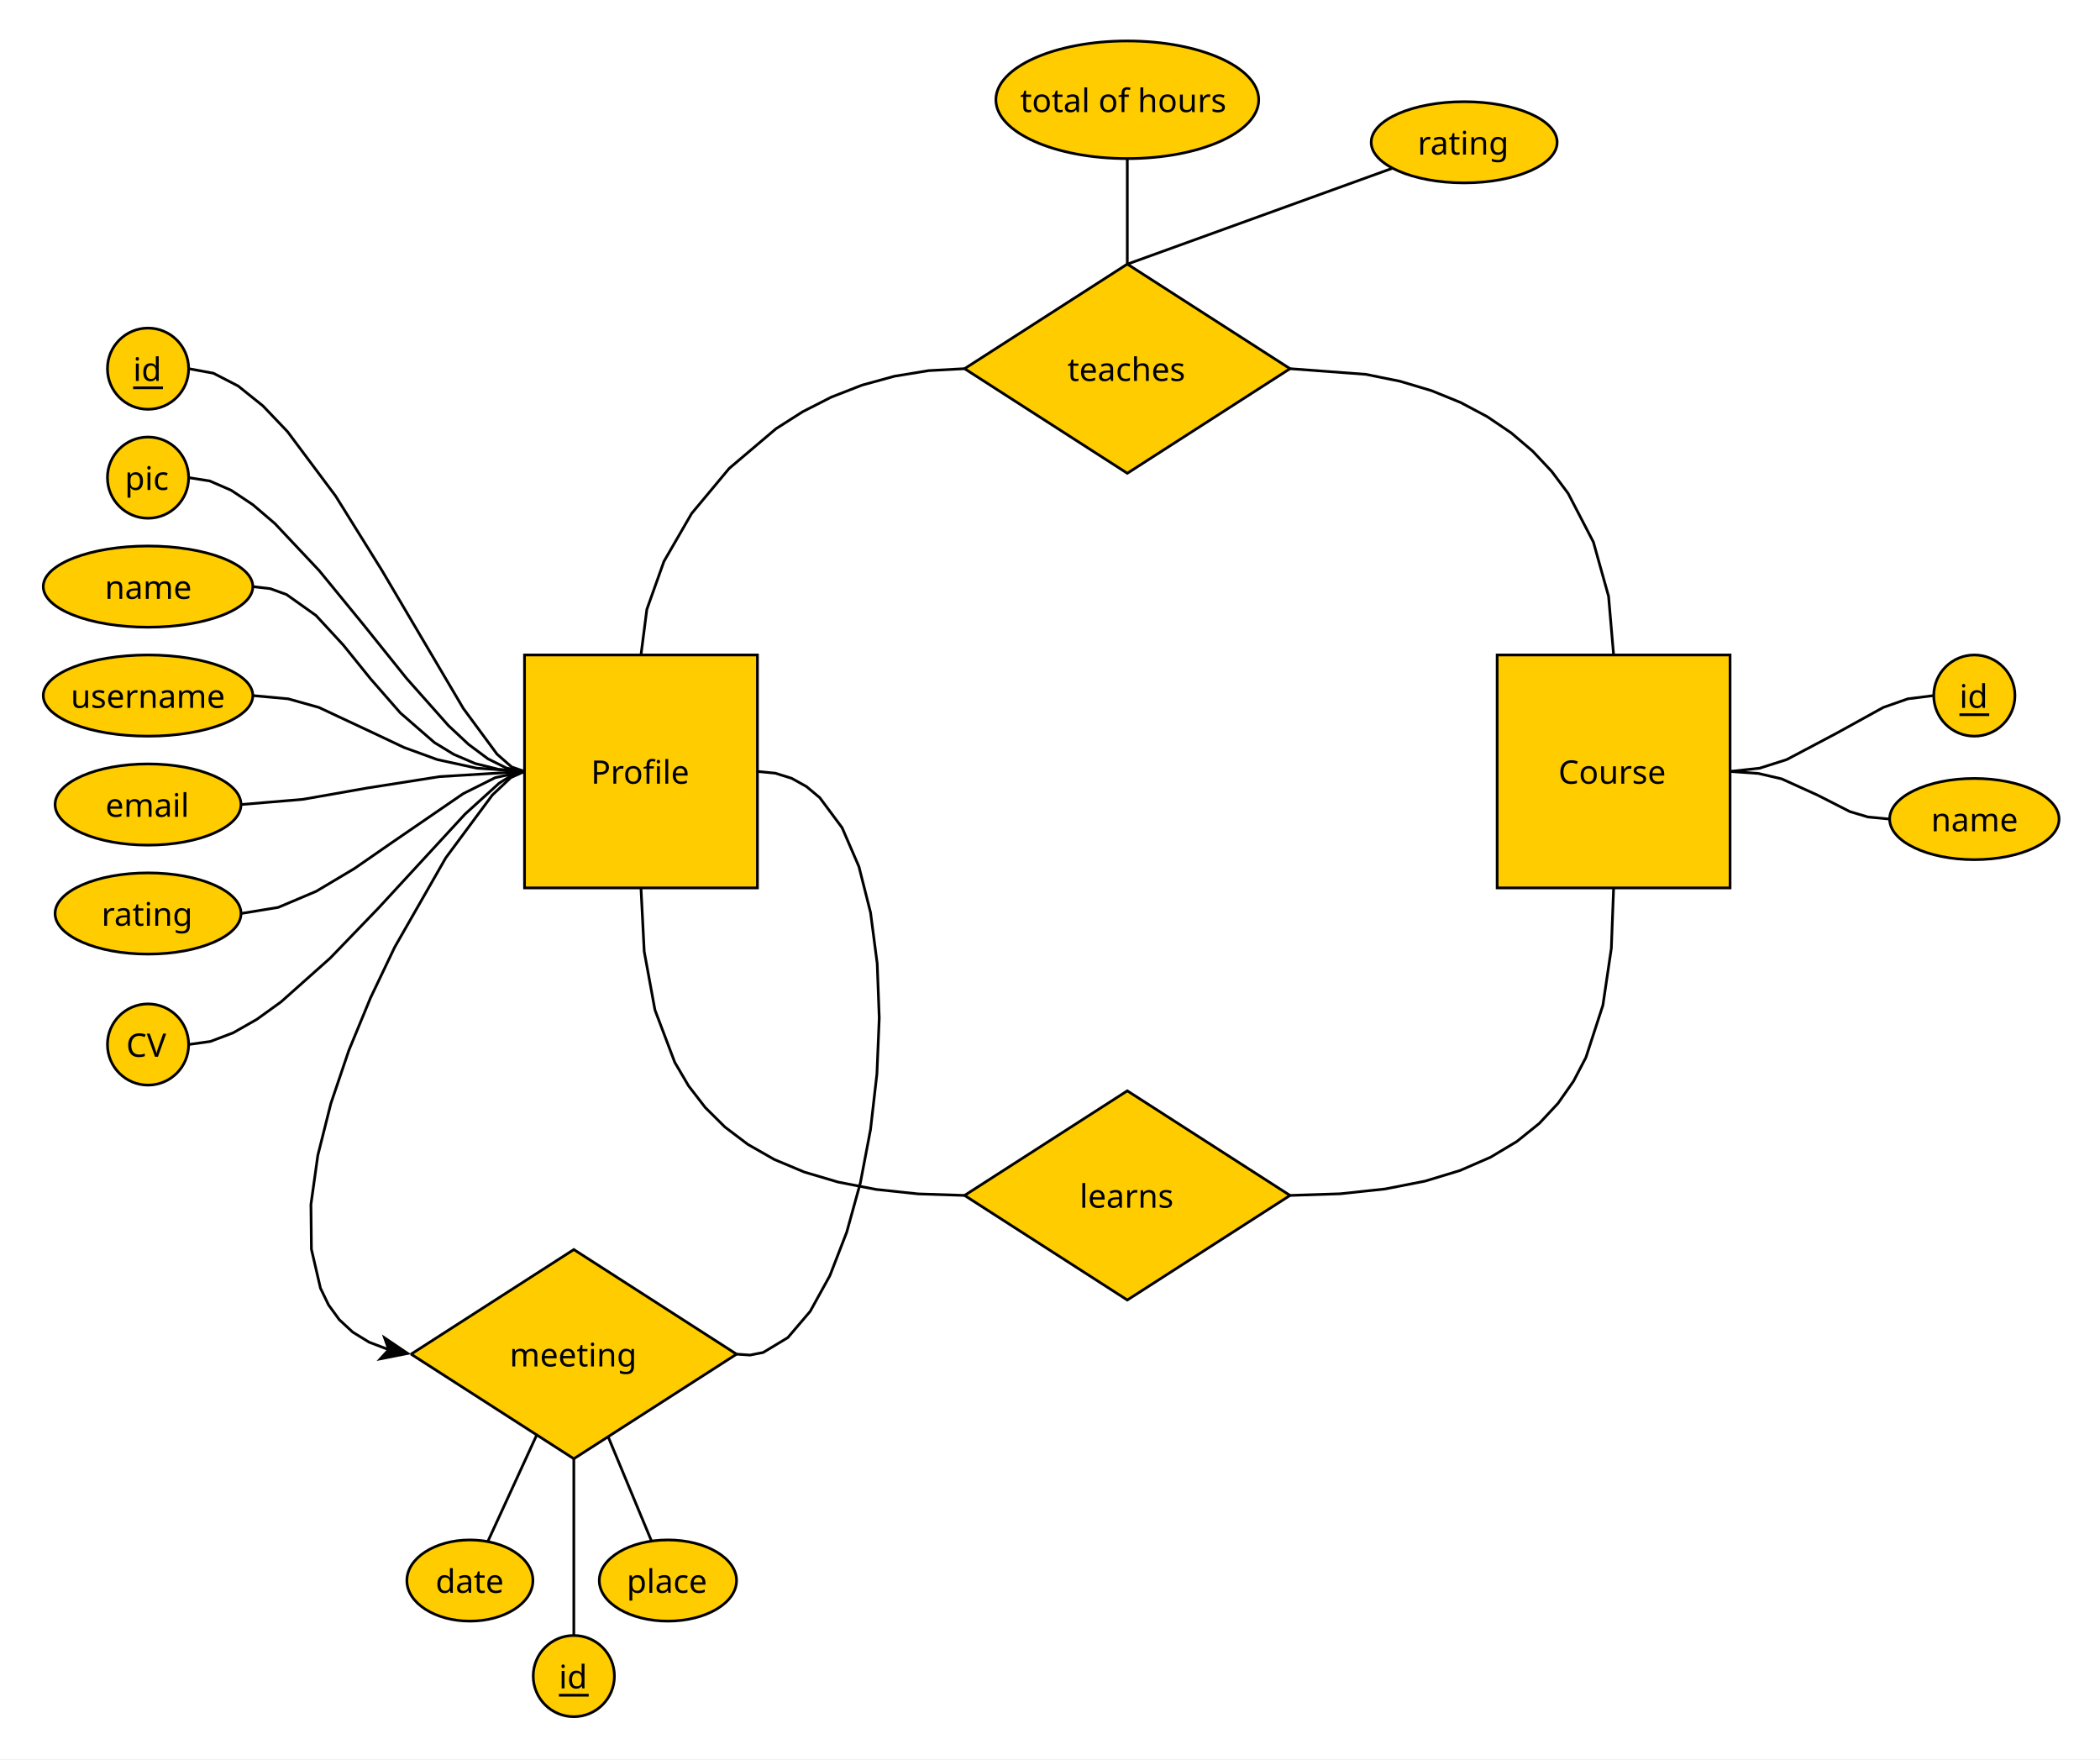
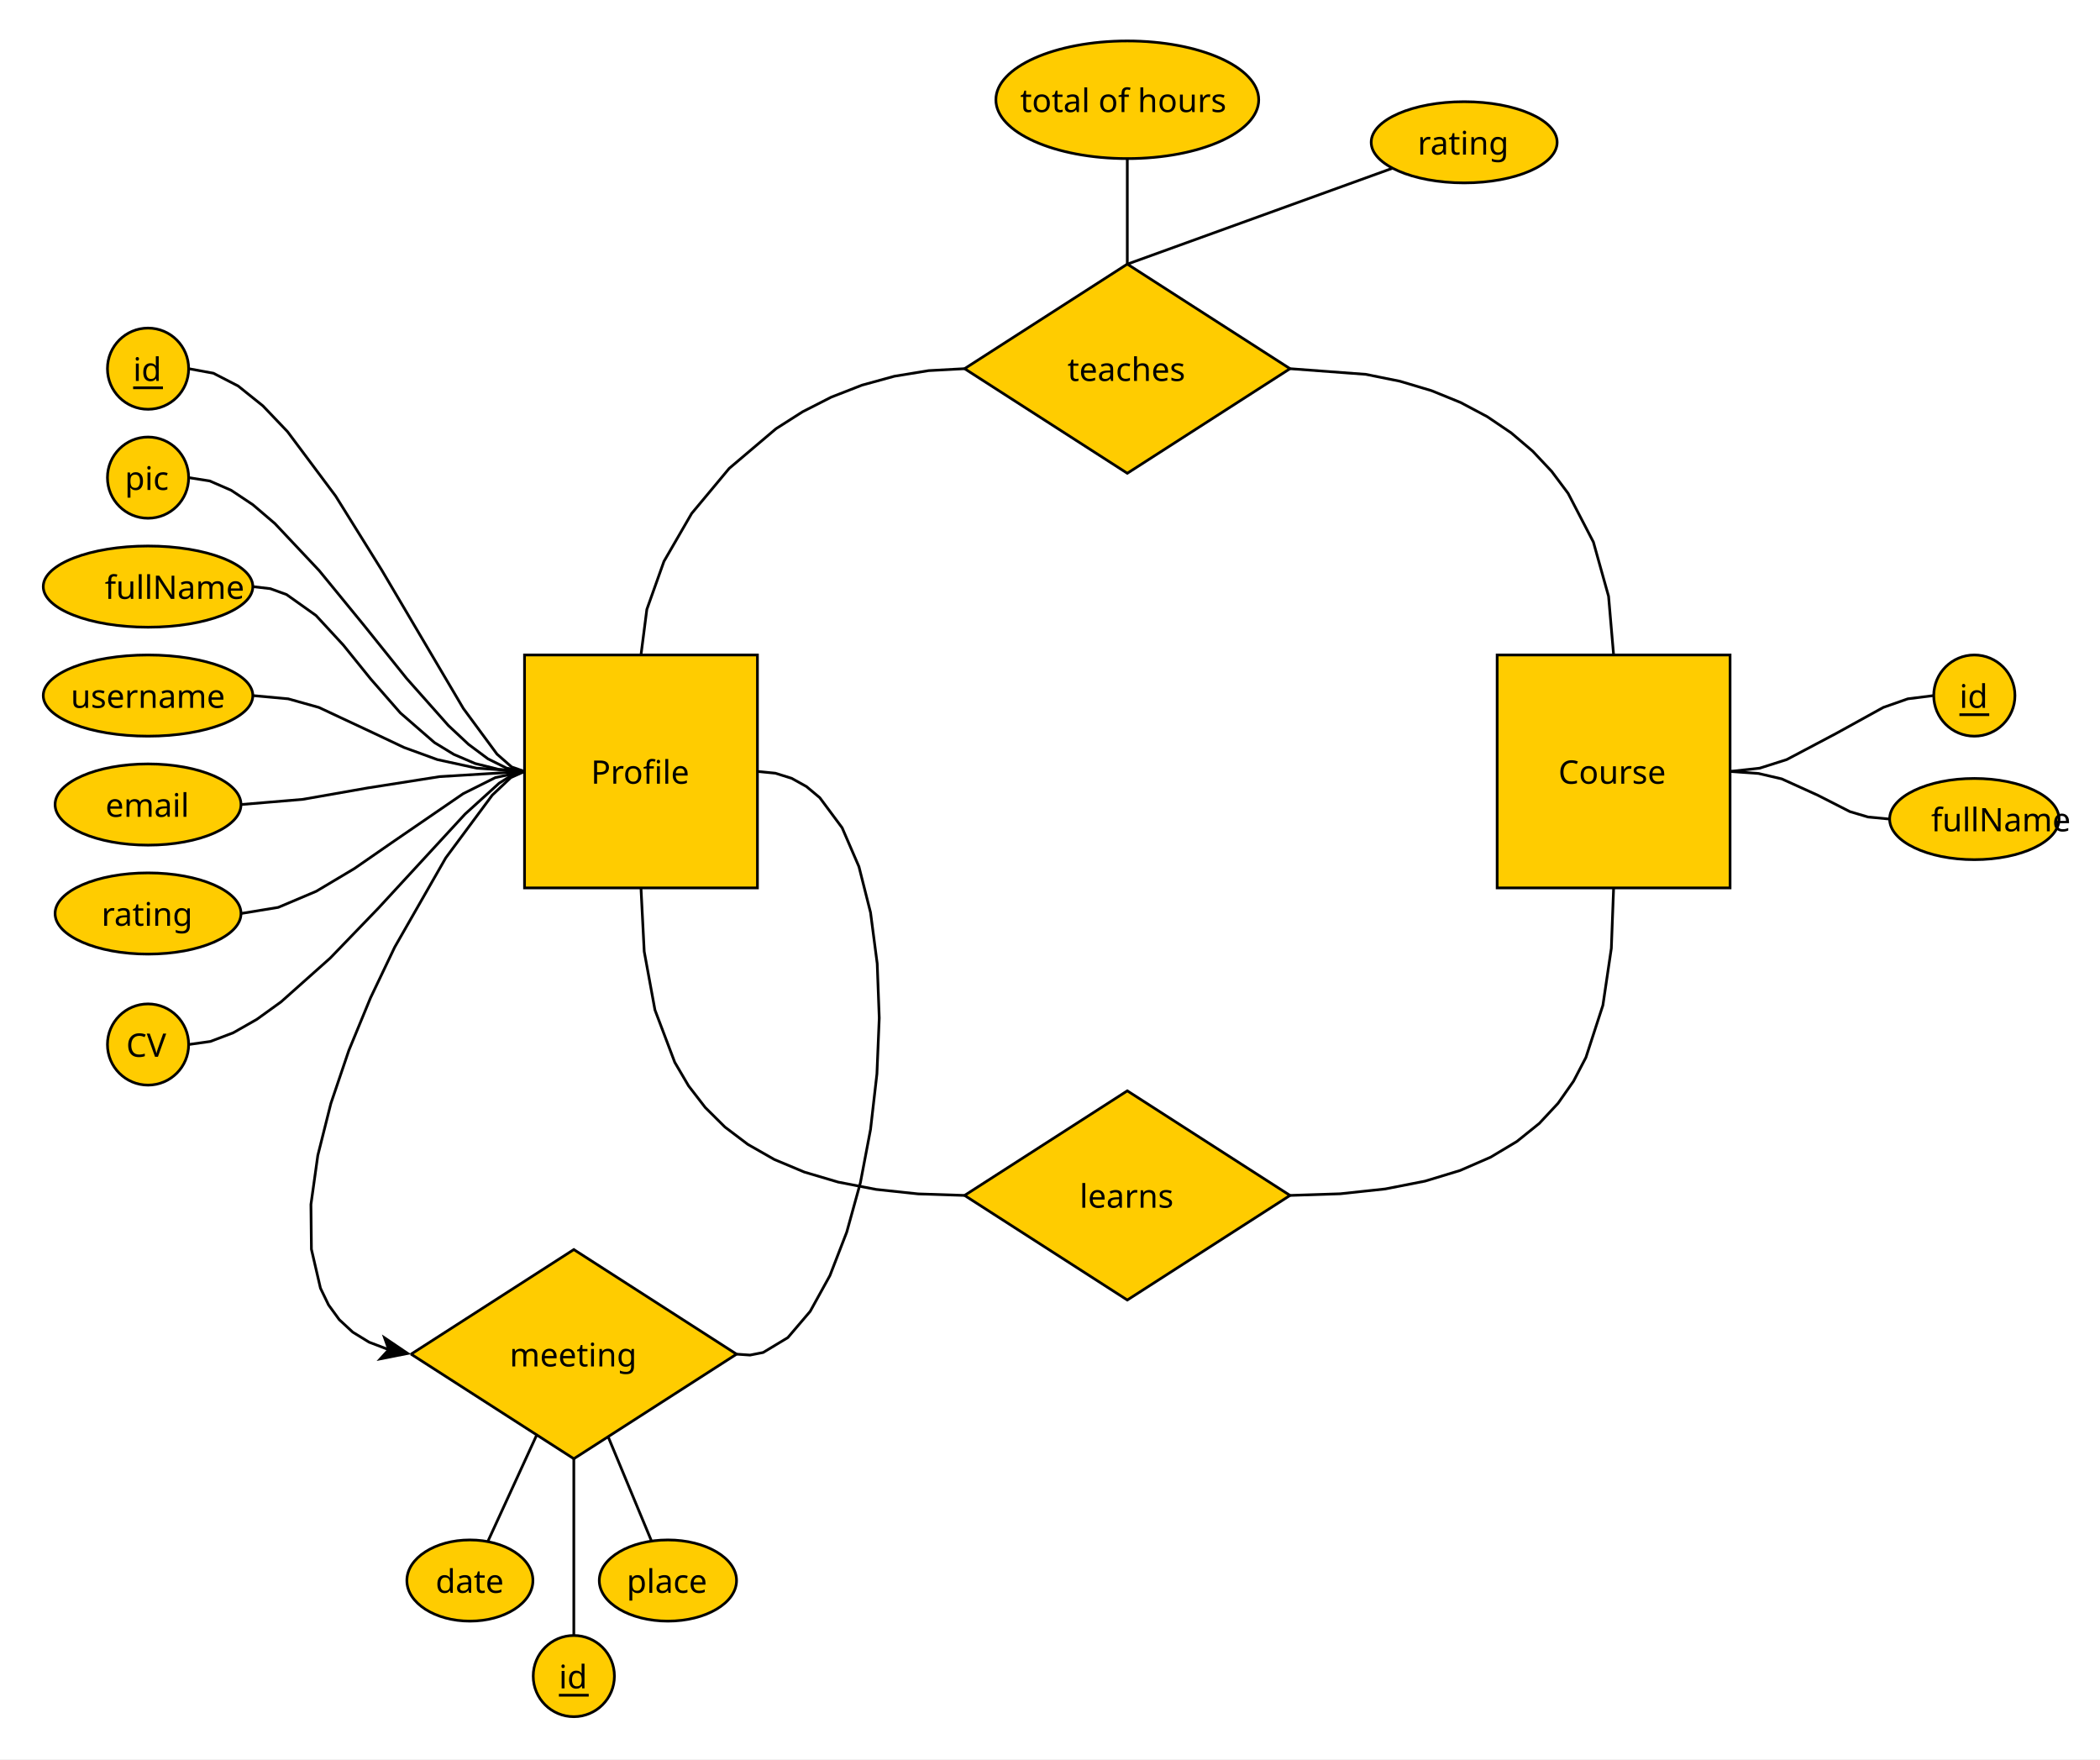
<svg xmlns="http://www.w3.org/2000/svg" fill-opacity="1" color-rendering="auto" color-interpolation="auto" text-rendering="auto" stroke="black" stroke-linecap="square" width="776" stroke-miterlimit="10" shape-rendering="auto" stroke-opacity="1" fill="black" stroke-dasharray="none" font-weight="normal" stroke-width="1" height="650" font-family="'Dialog'" font-style="normal" stroke-linejoin="miter" font-size="12px" stroke-dashoffset="0" image-rendering="auto">
  <defs id="genericDefs" />
  <g>
    <defs id="defs1">
      <clipPath clipPathUnits="userSpaceOnUse" id="clipPath1">
        <path d="M0 0 L776 0 L776 650 L0 650 L0 0 Z" />
      </clipPath>
      <clipPath clipPathUnits="userSpaceOnUse" id="clipPath2">
        <path d="M24 9 L800 9 L800 659 L24 659 L24 9 Z" />
      </clipPath>
    </defs>
    <g fill="white" text-rendering="geometricPrecision" shape-rendering="geometricPrecision" transform="translate(-24,-9)" stroke="white">
      <rect x="24" width="776" height="650" y="9" clip-path="url(#clipPath2)" stroke="none" />
    </g>
    <g fill="rgb(255,204,0)" text-rendering="geometricPrecision" shape-rendering="geometricPrecision" transform="matrix(1,0,0,1,-24,-9)" stroke="rgb(255,204,0)">
      <rect x="217.824" width="86.068" height="86.068" y="251" clip-path="url(#clipPath2)" stroke="none" />
    </g>
    <g text-rendering="geometricPrecision" stroke-miterlimit="1.45" shape-rendering="geometricPrecision" font-family="sans-serif" transform="matrix(1,0,0,1,-24,-9)" stroke-linecap="butt">
      <text x="242.383" xml:space="preserve" y="298.569" clip-path="url(#clipPath2)" stroke="none">Profile</text>
      <rect fill="none" x="217.824" width="86.068" height="86.068" y="251" clip-path="url(#clipPath2)" />
    </g>
    <g fill="rgb(255,204,0)" text-rendering="geometricPrecision" shape-rendering="geometricPrecision" transform="matrix(1,0,0,1,-24,-9)" stroke="rgb(255,204,0)">
      <circle r="15" clip-path="url(#clipPath2)" cx="78.706" cy="145.22" stroke="none" />
    </g>
    <g text-rendering="geometricPrecision" stroke-miterlimit="1.45" shape-rendering="geometricPrecision" font-family="sans-serif" transform="matrix(1,0,0,1,-24,-9)" stroke-linecap="butt">
      <text x="73.196" xml:space="preserve" y="149.755" clip-path="url(#clipPath2)" stroke="none">id</text>
      <line y2="152.286" fill="none" x1="73.196" clip-path="url(#clipPath2)" x2="84.217" y1="152.286" />
      <circle fill="none" r="15" clip-path="url(#clipPath2)" cx="78.706" cy="145.22" />
    </g>
    <g fill="rgb(255,204,0)" text-rendering="geometricPrecision" shape-rendering="geometricPrecision" transform="matrix(1,0,0,1,-24,-9)" stroke="rgb(255,204,0)">
      <circle r="15" clip-path="url(#clipPath2)" cx="78.706" cy="185.48" stroke="none" />
    </g>
    <g text-rendering="geometricPrecision" stroke-miterlimit="1.45" shape-rendering="geometricPrecision" font-family="sans-serif" transform="matrix(1,0,0,1,-24,-9)" stroke-linecap="butt">
      <text x="70.123" xml:space="preserve" y="190.015" clip-path="url(#clipPath2)" stroke="none">pic</text>
      <circle fill="none" r="15" clip-path="url(#clipPath2)" cx="78.706" cy="185.48" />
    </g>
    <g fill="rgb(255,204,0)" text-rendering="geometricPrecision" shape-rendering="geometricPrecision" transform="matrix(1,0,0,1,-24,-9)" stroke="rgb(255,204,0)">
      <ellipse rx="38.721" ry="15" clip-path="url(#clipPath2)" cx="78.706" cy="225.74" stroke="none" />
    </g>
    <g text-rendering="geometricPrecision" stroke-miterlimit="1.45" shape-rendering="geometricPrecision" font-family="sans-serif" transform="matrix(1,0,0,1,-24,-9)" stroke-linecap="butt">
-       <text x="62.725" xml:space="preserve" y="230.275" clip-path="url(#clipPath2)" stroke="none">name</text>
+       <text x="62.725" xml:space="preserve" y="230.275" clip-path="url(#clipPath2)" stroke="none">fullName</text>
      <ellipse rx="38.721" fill="none" ry="15" clip-path="url(#clipPath2)" cx="78.706" cy="225.74" />
    </g>
    <g fill="rgb(255,204,0)" text-rendering="geometricPrecision" shape-rendering="geometricPrecision" transform="matrix(1,0,0,1,-24,-9)" stroke="rgb(255,204,0)">
      <ellipse rx="38.721" ry="15" clip-path="url(#clipPath2)" cx="78.706" cy="266" stroke="none" />
    </g>
    <g text-rendering="geometricPrecision" stroke-miterlimit="1.45" shape-rendering="geometricPrecision" font-family="sans-serif" transform="matrix(1,0,0,1,-24,-9)" stroke-linecap="butt">
      <text x="50.145" xml:space="preserve" y="270.535" clip-path="url(#clipPath2)" stroke="none">username</text>
      <ellipse rx="38.721" fill="none" ry="15" clip-path="url(#clipPath2)" cx="78.706" cy="266" />
    </g>
    <g fill="rgb(255,204,0)" text-rendering="geometricPrecision" shape-rendering="geometricPrecision" transform="matrix(1,0,0,1,-24,-9)" stroke="rgb(255,204,0)">
      <ellipse rx="34.352" ry="15" clip-path="url(#clipPath2)" cx="78.706" cy="306.26" stroke="none" />
    </g>
    <g text-rendering="geometricPrecision" stroke-miterlimit="1.45" shape-rendering="geometricPrecision" font-family="sans-serif" transform="matrix(1,0,0,1,-24,-9)" stroke-linecap="butt">
      <text x="62.98" xml:space="preserve" y="310.795" clip-path="url(#clipPath2)" stroke="none">email</text>
      <ellipse rx="34.352" fill="none" ry="15" clip-path="url(#clipPath2)" cx="78.706" cy="306.26" />
    </g>
    <g fill="rgb(255,204,0)" text-rendering="geometricPrecision" shape-rendering="geometricPrecision" transform="matrix(1,0,0,1,-24,-9)" stroke="rgb(255,204,0)">
      <ellipse rx="34.352" ry="15" clip-path="url(#clipPath2)" cx="78.706" cy="346.52" stroke="none" />
    </g>
    <g text-rendering="geometricPrecision" stroke-miterlimit="1.45" shape-rendering="geometricPrecision" font-family="sans-serif" transform="matrix(1,0,0,1,-24,-9)" stroke-linecap="butt">
      <text x="61.495" xml:space="preserve" y="351.055" clip-path="url(#clipPath2)" stroke="none">rating</text>
      <ellipse rx="34.352" fill="none" ry="15" clip-path="url(#clipPath2)" cx="78.706" cy="346.52" />
    </g>
    <g fill="rgb(255,204,0)" text-rendering="geometricPrecision" shape-rendering="geometricPrecision" transform="matrix(1,0,0,1,-24,-9)" stroke="rgb(255,204,0)">
      <ellipse rx="34.352" ry="15" clip-path="url(#clipPath2)" cx="565.045" cy="61.573" stroke="none" />
    </g>
    <g text-rendering="geometricPrecision" stroke-miterlimit="1.45" shape-rendering="geometricPrecision" font-family="sans-serif" transform="matrix(1,0,0,1,-24,-9)" stroke-linecap="butt">
      <text x="547.833" xml:space="preserve" y="66.109" clip-path="url(#clipPath2)" stroke="none">rating</text>
      <ellipse rx="34.352" fill="none" ry="15" clip-path="url(#clipPath2)" cx="565.045" cy="61.573" />
    </g>
    <g fill="rgb(255,204,0)" text-rendering="geometricPrecision" shape-rendering="geometricPrecision" transform="matrix(1,0,0,1,-24,-9)" stroke="rgb(255,204,0)">
      <circle r="15" clip-path="url(#clipPath2)" cx="78.706" cy="394.929" stroke="none" />
    </g>
    <g text-rendering="geometricPrecision" stroke-miterlimit="1.45" shape-rendering="geometricPrecision" font-family="sans-serif" transform="matrix(1,0,0,1,-24,-9)" stroke-linecap="butt">
      <text x="70.632" xml:space="preserve" y="399.464" clip-path="url(#clipPath2)" stroke="none">CV</text>
      <circle fill="none" r="15" clip-path="url(#clipPath2)" cx="78.706" cy="394.929" />
    </g>
    <g fill="rgb(255,204,0)" text-rendering="geometricPrecision" shape-rendering="geometricPrecision" transform="matrix(1,0,0,1,-24,-9)" stroke="rgb(255,204,0)">
      <rect x="577.235" width="86.068" height="86.068" y="251" clip-path="url(#clipPath2)" stroke="none" />
    </g>
    <g text-rendering="geometricPrecision" stroke-miterlimit="1.45" shape-rendering="geometricPrecision" font-family="sans-serif" transform="matrix(1,0,0,1,-24,-9)" stroke-linecap="butt">
      <text x="599.852" xml:space="preserve" y="298.569" clip-path="url(#clipPath2)" stroke="none">Course</text>
      <rect fill="none" x="577.235" width="86.068" height="86.068" y="251" clip-path="url(#clipPath2)" />
    </g>
    <g fill="rgb(255,204,0)" text-rendering="geometricPrecision" shape-rendering="geometricPrecision" transform="matrix(1,0,0,1,-24,-9)" stroke="rgb(255,204,0)">
      <circle r="15" clip-path="url(#clipPath2)" cx="753.565" cy="266" stroke="none" />
    </g>
    <g text-rendering="geometricPrecision" stroke-miterlimit="1.45" shape-rendering="geometricPrecision" font-family="sans-serif" transform="matrix(1,0,0,1,-24,-9)" stroke-linecap="butt">
      <text x="748.054" xml:space="preserve" y="270.535" clip-path="url(#clipPath2)" stroke="none">id</text>
      <line y2="273.066" fill="none" x1="748.054" clip-path="url(#clipPath2)" x2="759.076" y1="273.066" />
      <circle fill="none" r="15" clip-path="url(#clipPath2)" cx="753.565" cy="266" />
    </g>
    <g fill="rgb(255,204,0)" text-rendering="geometricPrecision" shape-rendering="geometricPrecision" transform="matrix(1,0,0,1,-24,-9)" stroke="rgb(255,204,0)">
      <ellipse rx="31.303" ry="15" clip-path="url(#clipPath2)" cx="753.565" cy="311.627" stroke="none" />
    </g>
    <g text-rendering="geometricPrecision" stroke-miterlimit="1.45" shape-rendering="geometricPrecision" font-family="sans-serif" transform="matrix(1,0,0,1,-24,-9)" stroke-linecap="butt">
-       <text x="737.584" xml:space="preserve" y="316.162" clip-path="url(#clipPath2)" stroke="none">name</text>
+       <text x="737.584" xml:space="preserve" y="316.162" clip-path="url(#clipPath2)" stroke="none">fullName</text>
      <ellipse rx="31.303" fill="none" ry="15" clip-path="url(#clipPath2)" cx="753.565" cy="311.627" />
    </g>
    <g fill="rgb(255,204,0)" text-rendering="geometricPrecision" shape-rendering="geometricPrecision" transform="matrix(1,0,0,1,-24,-9)" stroke="rgb(255,204,0)">
      <path d="M380.433 145.22 L440.564 106.573 L500.694 145.22 L440.564 183.866 Z" fill-rule="evenodd" clip-path="url(#clipPath2)" stroke="none" />
    </g>
    <g text-rendering="geometricPrecision" stroke-miterlimit="1.45" shape-rendering="geometricPrecision" font-family="sans-serif" transform="matrix(1,0,0,1,-24,-9)" stroke-linecap="butt">
      <text x="418.465" xml:space="preserve" y="149.755" clip-path="url(#clipPath2)" stroke="none">teaches</text>
      <path fill="none" d="M380.433 145.22 L440.564 106.573 L500.694 145.22 L440.564 183.866 Z" clip-path="url(#clipPath2)" fill-rule="evenodd" />
    </g>
    <g fill="rgb(255,204,0)" text-rendering="geometricPrecision" shape-rendering="geometricPrecision" transform="matrix(1,0,0,1,-24,-9)" stroke="rgb(255,204,0)">
      <path d="M380.433 450.687 L440.564 412.041 L500.694 450.687 L440.564 489.333 Z" fill-rule="evenodd" clip-path="url(#clipPath2)" stroke="none" />
    </g>
    <g text-rendering="geometricPrecision" stroke-miterlimit="1.45" shape-rendering="geometricPrecision" font-family="sans-serif" transform="matrix(1,0,0,1,-24,-9)" stroke-linecap="butt">
      <text x="422.936" xml:space="preserve" y="455.222" clip-path="url(#clipPath2)" stroke="none">learns</text>
      <path fill="none" d="M380.433 450.687 L440.564 412.041 L500.694 450.687 L440.564 489.333 Z" clip-path="url(#clipPath2)" fill-rule="evenodd" />
    </g>
    <g fill="rgb(255,204,0)" text-rendering="geometricPrecision" shape-rendering="geometricPrecision" transform="matrix(1,0,0,1,-24,-9)" stroke="rgb(255,204,0)">
      <ellipse rx="48.562" ry="21.733" clip-path="url(#clipPath2)" cx="440.564" cy="45.864" stroke="none" />
    </g>
    <g text-rendering="geometricPrecision" stroke-miterlimit="1.45" shape-rendering="geometricPrecision" font-family="sans-serif" transform="matrix(1,0,0,1,-24,-9)" stroke-linecap="butt">
      <text x="401.007" xml:space="preserve" y="50.399" clip-path="url(#clipPath2)" stroke="none">total of hours</text>
      <ellipse rx="48.562" fill="none" ry="21.733" clip-path="url(#clipPath2)" cx="440.564" cy="45.864" />
    </g>
    <g fill="rgb(255,204,0)" text-rendering="geometricPrecision" shape-rendering="geometricPrecision" transform="matrix(1,0,0,1,-24,-9)" stroke="rgb(255,204,0)">
      <path d="M175.908 509.333 L236.039 470.687 L296.169 509.333 L236.039 547.979 Z" fill-rule="evenodd" clip-path="url(#clipPath2)" stroke="none" />
    </g>
    <g text-rendering="geometricPrecision" stroke-miterlimit="1.45" shape-rendering="geometricPrecision" font-family="sans-serif" transform="matrix(1,0,0,1,-24,-9)" stroke-linecap="butt">
      <text x="212.308" xml:space="preserve" y="513.868" clip-path="url(#clipPath2)" stroke="none">meeting</text>
      <path fill="none" d="M175.908 509.333 L236.039 470.687 L296.169 509.333 L236.039 547.979 Z" clip-path="url(#clipPath2)" fill-rule="evenodd" />
    </g>
    <g fill="rgb(255,204,0)" text-rendering="geometricPrecision" shape-rendering="geometricPrecision" transform="matrix(1,0,0,1,-24,-9)" stroke="rgb(255,204,0)">
      <ellipse rx="23.287" ry="15" clip-path="url(#clipPath2)" cx="197.639" cy="592.979" stroke="none" />
    </g>
    <g text-rendering="geometricPrecision" stroke-miterlimit="1.45" shape-rendering="geometricPrecision" font-family="sans-serif" transform="matrix(1,0,0,1,-24,-9)" stroke-linecap="butt">
      <text x="184.962" xml:space="preserve" y="597.514" clip-path="url(#clipPath2)" stroke="none">date</text>
      <ellipse rx="23.287" fill="none" ry="15" clip-path="url(#clipPath2)" cx="197.639" cy="592.979" />
    </g>
    <g fill="rgb(255,204,0)" text-rendering="geometricPrecision" shape-rendering="geometricPrecision" transform="matrix(1,0,0,1,-24,-9)" stroke="rgb(255,204,0)">
      <ellipse rx="25.358" ry="15" clip-path="url(#clipPath2)" cx="270.81" cy="592.979" stroke="none" />
    </g>
    <g text-rendering="geometricPrecision" stroke-miterlimit="1.45" shape-rendering="geometricPrecision" font-family="sans-serif" transform="matrix(1,0,0,1,-24,-9)" stroke-linecap="butt">
      <text x="255.57" xml:space="preserve" y="597.514" clip-path="url(#clipPath2)" stroke="none">place</text>
      <ellipse rx="25.358" fill="none" ry="15" clip-path="url(#clipPath2)" cx="270.81" cy="592.979" />
    </g>
    <g fill="rgb(255,204,0)" text-rendering="geometricPrecision" shape-rendering="geometricPrecision" transform="matrix(1,0,0,1,-24,-9)" stroke="rgb(255,204,0)">
      <circle r="15" clip-path="url(#clipPath2)" cx="236.039" cy="628.284" stroke="none" />
    </g>
    <g text-rendering="geometricPrecision" stroke-miterlimit="1.45" shape-rendering="geometricPrecision" font-family="sans-serif" transform="matrix(1,0,0,1,-24,-9)" stroke-linecap="butt">
      <text x="230.528" xml:space="preserve" y="632.819" clip-path="url(#clipPath2)" stroke="none">id</text>
      <line y2="635.351" fill="none" x1="230.528" clip-path="url(#clipPath2)" x2="241.549" y1="635.351" />
      <circle fill="none" r="15" clip-path="url(#clipPath2)" cx="236.039" cy="628.284" />
      <path fill="none" d="M217.787 294.021 L213.047 292.363 L207.657 287.64 L195.229 270.782 L165.053 219.627 L148.04 192.305 L130.234 168.472 L121.147 158.953 L112 151.614 L102.838 146.891 L93.742 145.226" clip-path="url(#clipPath2)" />
      <path fill="none" d="M217.798 294.029 L211.215 292.815 L204.303 289.37 L197.12 284.016 L189.698 277.072 L174.266 259.687 L158.264 239.757 L141.95 219.827 L125.581 202.441 L117.456 195.498 L109.414 190.144 L101.487 186.699 L93.737 185.484" clip-path="url(#clipPath2)" />
      <path fill="none" d="M217.787 294.031 L208.238 293.267 L199.562 291.099 L191.696 287.731 L184.538 283.363 L171.951 272.425 L160.995 259.887 L150.869 247.349 L140.768 236.411 L129.888 228.674 L123.906 226.507 L117.428 225.74" clip-path="url(#clipPath2)" />
      <path fill="none" d="M217.79 294.032 L200.176 292.829 L185.592 289.654 L173.268 285.164 L162.4 280.017 L141.821 270.38 L130.503 267.205 L117.428 266" clip-path="url(#clipPath2)" />
      <path fill="none" d="M217.794 294.036 L186.489 295.944 L159.747 300.147 L135.852 304.35 L113.058 306.26" clip-path="url(#clipPath2)" />
      <path fill="none" d="M217.782 294.043 L207.081 296.289 L195.18 302.235 L168.877 320.277 L154.959 329.913 L140.856 338.319 L126.808 344.265 L113.058 346.52" clip-path="url(#clipPath2)" />
      <path fill="none" d="M217.791 294.043 L213.588 295.167 L208.451 298.369 L195.843 309.799 L163.883 344.482 L146.01 363.005 L127.864 379.164 L118.918 385.618 L110.182 390.594 L101.747 393.796 L93.738 394.925" clip-path="url(#clipPath2)" />
      <path fill="none" d="M663.303 294.034 L674.228 292.829 L684.234 289.654 L702.459 280.017 L719.921 270.38 L728.974 267.205 L738.565 266" clip-path="url(#clipPath2)" />
      <path fill="none" d="M663.303 294.034 L673.836 294.79 L682.393 296.783 L695.72 302.83 L707.579 308.878 L714.299 310.871 L722.262 311.627" clip-path="url(#clipPath2)" />
      <path fill="none" d="M260.862 250.967 L263.023 234.167 L269.348 216.416 L279.579 198.722 L293.464 182.06 L310.749 167.404 L320.587 161.133 L331.18 155.729 L342.496 151.314 L354.503 148.01 L367.171 145.937 L380.441 145.221" clip-path="url(#clipPath2)" />
      <path fill="none" d="M620.265 250.958 L618.401 229.308 L612.797 209.276 L603.456 191.285 L597.384 183.173 L590.377 175.714 L582.435 168.954 L573.558 162.942 L563.747 157.725 L553 153.349 L541.318 149.864 L528.701 147.315 L500.688 145.222" clip-path="url(#clipPath2)" />
      <path fill="none" d="M440.594 106.586 L538.591 71.142" clip-path="url(#clipPath2)" />
      <path fill="none" d="M260.86 337.114 L262.053 360.566 L266.023 382.175 L273.345 401.512 L278.444 410.208 L284.598 418.192 L291.878 425.417 L300.358 431.834 L310.11 437.395 L321.205 442.052 L333.716 445.758 L347.715 448.464 L363.275 450.123 L380.433 450.686" clip-path="url(#clipPath2)" />
      <path fill="none" d="M500.697 450.686 L519.265 450.078 L535.874 448.294 L550.595 445.403 L563.539 441.469 L574.817 436.56 L584.537 430.741 L592.809 424.079 L599.745 416.639 L605.453 408.488 L610.043 399.691 L616.31 380.427 L619.426 359.377 L620.267 337.111" clip-path="url(#clipPath2)" />
      <path fill="none" d="M440.564 106.559 L440.564 67.597" clip-path="url(#clipPath2)" />
      <path fill="none" d="M168.066 507.747 L167.58 507.649 L160.403 504.917 L154.354 501.21 L149.377 496.6 L145.417 491.16 L142.417 484.961 L139.074 470.577 L138.899 454.024 L141.444 435.882 L146.261 416.727 L152.9 397.136 L160.914 377.688 L169.854 358.959 L188.718 325.969 L205.904 302.788 L212.746 296.319 L217.785 294.052" clip-path="url(#clipPath2)" />
      <path d="M175.909 509.326 L165.133 502.055 L167.086 507.549 L163.158 511.858 Z" clip-path="url(#clipPath2)" stroke="none" />
      <path fill="none" d="M296.175 509.336 L301.158 509.678 L306.005 508.717 L315.123 503.222 L323.381 493.525 L330.674 480.306 L336.893 464.244 L341.933 446.017 L345.686 426.304 L348.044 405.784 L348.902 385.137 L348.152 365.039 L345.687 346.172 L341.399 329.212 L335.183 314.84 L326.932 303.734 L322.009 299.617 L316.537 296.572 L310.502 294.683 L303.918 294.036" clip-path="url(#clipPath2)" />
      <path fill="none" d="M204.243 578.595 L222.33 539.196" clip-path="url(#clipPath2)" />
      <path fill="none" d="M264.755 578.413 L248.728 539.859" clip-path="url(#clipPath2)" />
      <path fill="none" d="M236.039 613.284 L236.039 547.985" clip-path="url(#clipPath2)" />
    </g>
  </g>
</svg>
